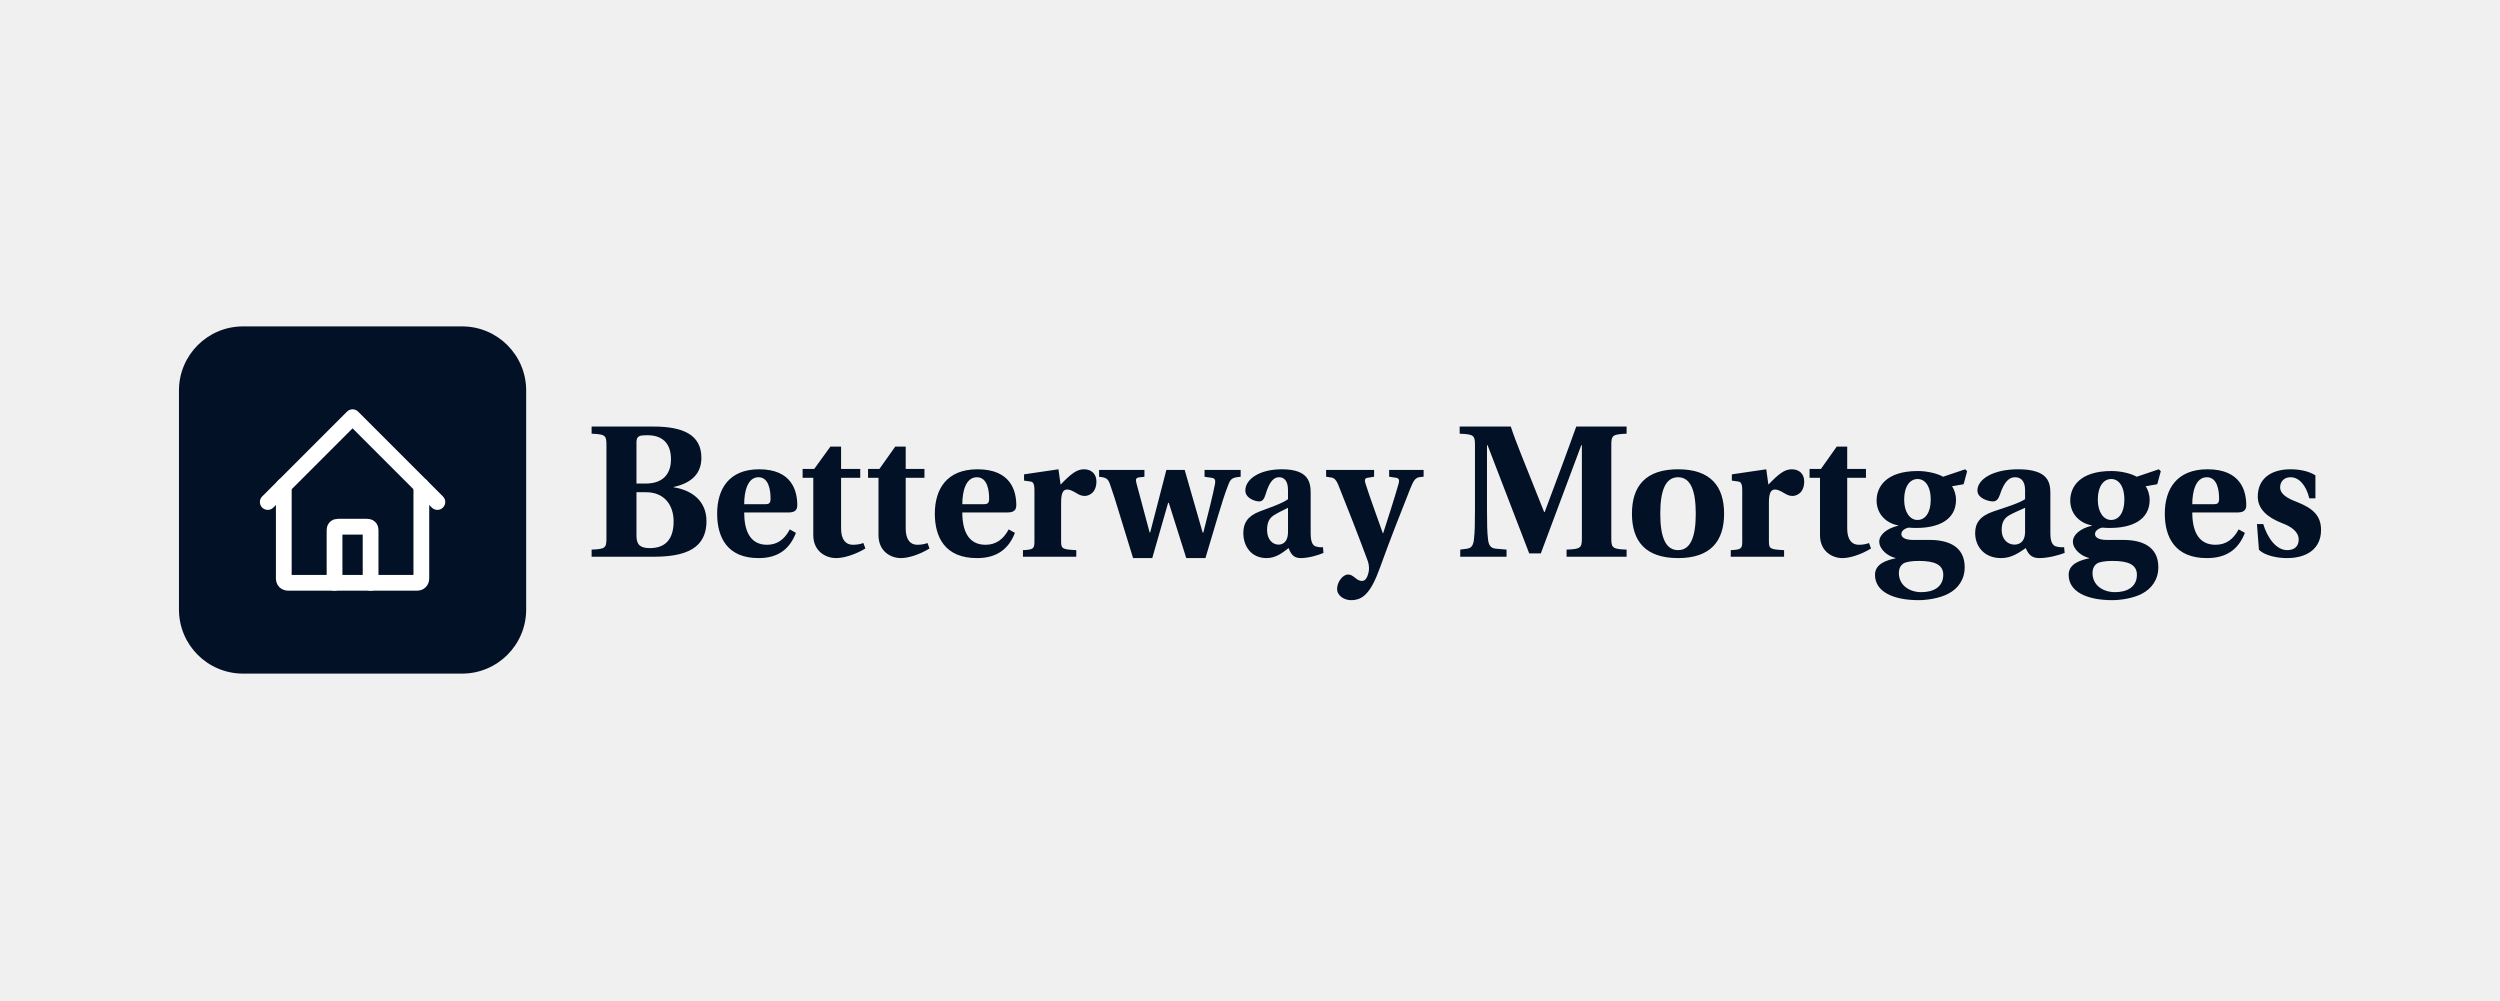
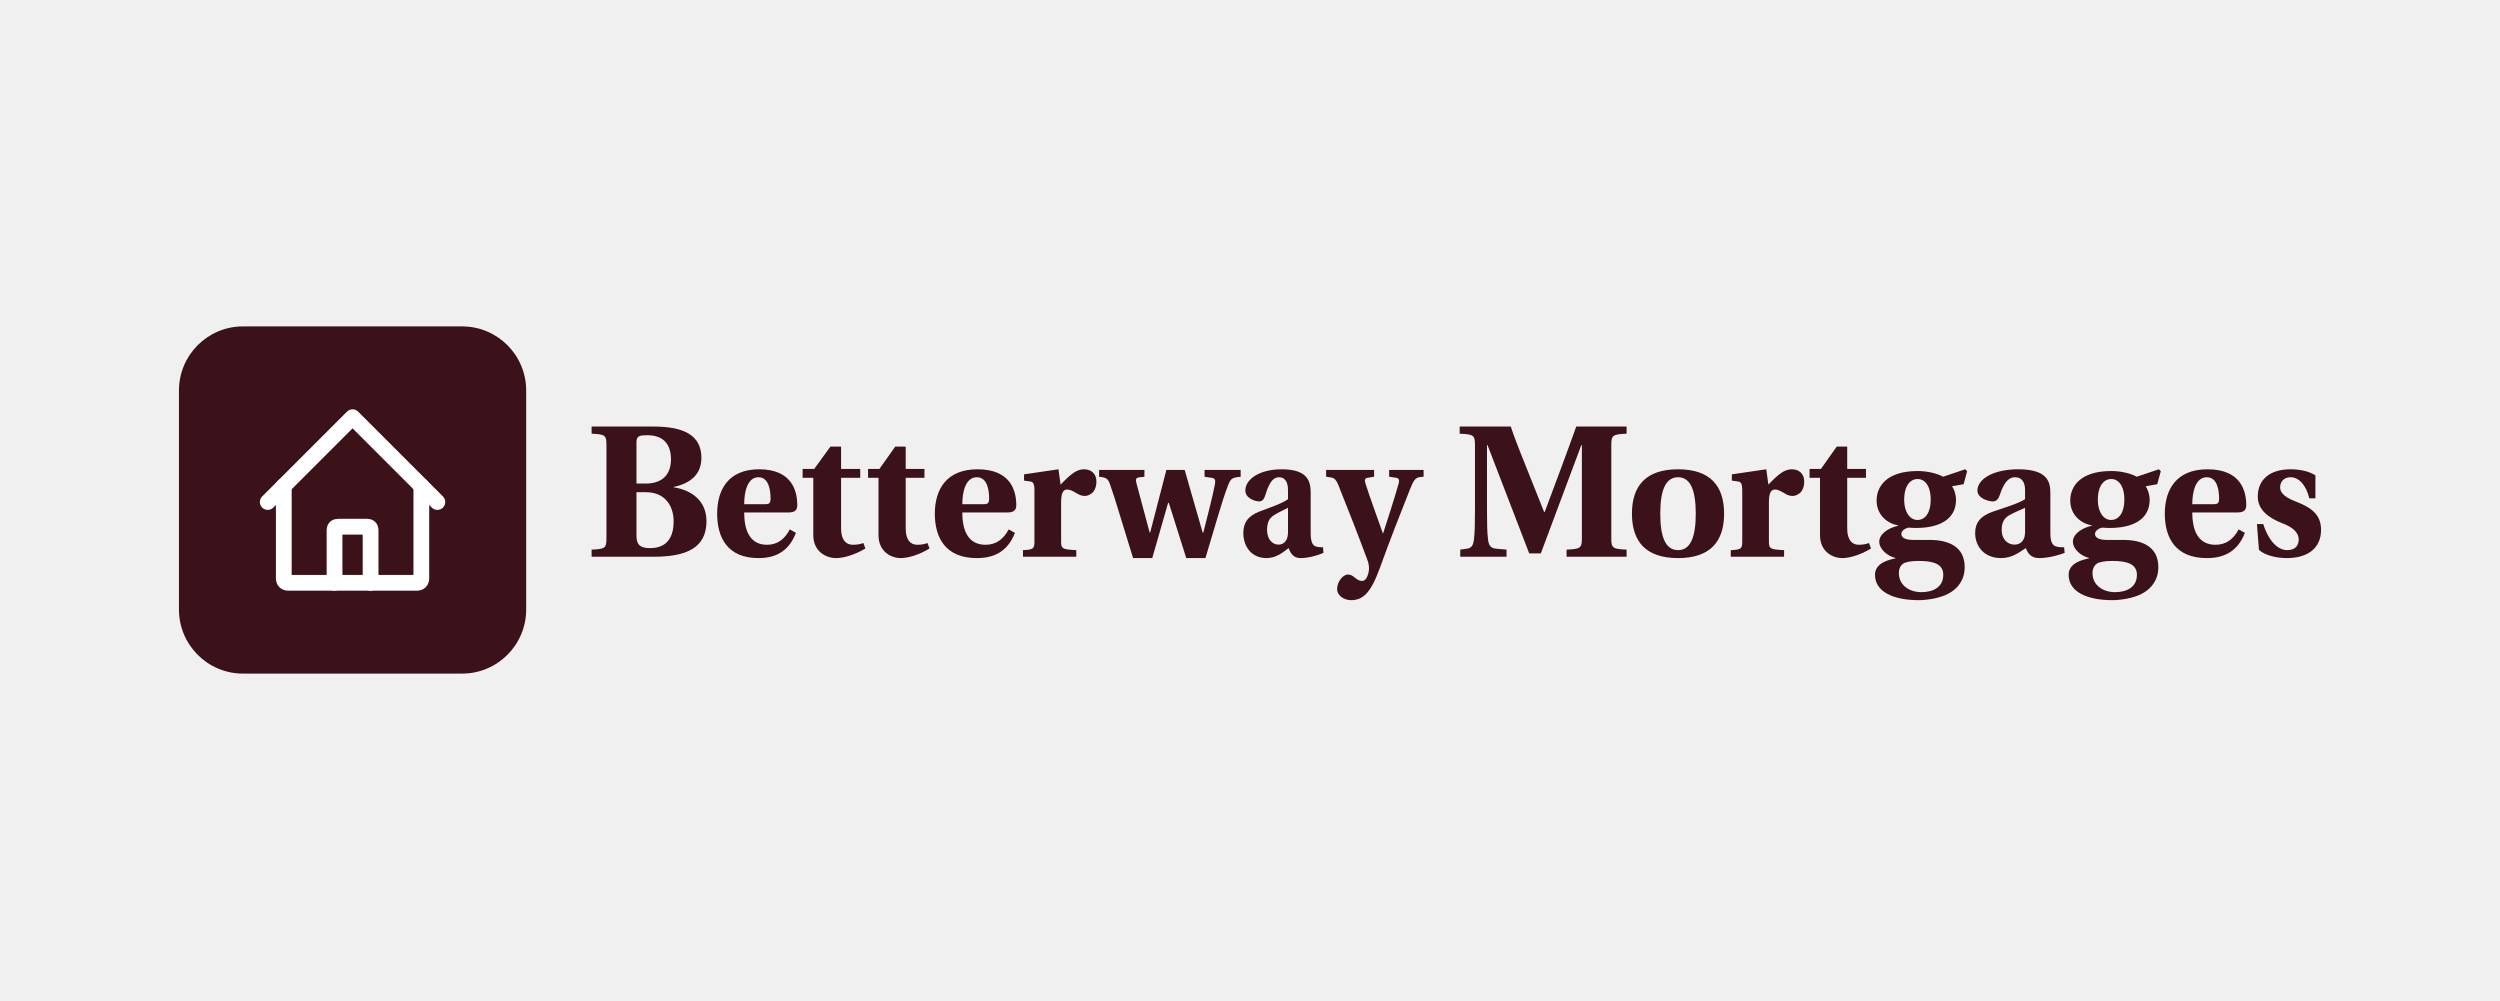
<svg xmlns="http://www.w3.org/2000/svg" viewBox="0 0 1872 748" width="2400" height="960" shape-rendering="geometricPrecision">
  <defs>
    <linearGradient id="sovereignGold_06_Master_Logo_Monolithic_Navy_Stamp_Transparent" x1="0%" y1="0%" x2="100%" y2="100%">
-       <stop offset="0%" stop-color="#DFBA5B" />
-       <stop offset="50%" stop-color="#D7B04E" />
-       <stop offset="100%" stop-color="#C89F3F" />
+       <stop offset="0%" stop-color="#C9A257" />
+       <stop offset="50%" stop-color="#C9A257" />
+       <stop offset="100%" stop-color="#B08A3E" />
    </linearGradient>
    <linearGradient id="brushedGold_06_Master_Logo_Monolithic_Navy_Stamp_Transparent" x1="0%" y1="0%" x2="100%" y2="100%">
-       <stop offset="0%" stop-color="#F6E2A4" />
-       <stop offset="35%" stop-color="#DFB859" />
-       <stop offset="70%" stop-color="#C59B3B" />
-       <stop offset="100%" stop-color="#9E7622" />
+       <stop offset="0%" stop-color="#ECD9A6" />
+       <stop offset="35%" stop-color="#C9A257" />
+       <stop offset="70%" stop-color="#B08A3E" />
+       <stop offset="100%" stop-color="#7D5F1F" />
    </linearGradient>
    <linearGradient id="daylightGold_06_Master_Logo_Monolithic_Navy_Stamp_Transparent" x1="0%" y1="0%" x2="100%" y2="100%">
-       <stop offset="0%" stop-color="#D4AC4B" />
-       <stop offset="50%" stop-color="#C29736" />
-       <stop offset="100%" stop-color="#A67C21" />
+       <stop offset="0%" stop-color="#C9A257" />
+       <stop offset="50%" stop-color="#B08A3E" />
+       <stop offset="100%" stop-color="#7D5F1F" />
    </linearGradient>
    <radialGradient id="midnightNavyBg_06_Master_Logo_Monolithic_Navy_Stamp_Transparent" cx="50%" cy="45%" r="75%">
-       <stop offset="0%" stop-color="#051B38" />
-       <stop offset="65%" stop-color="#021125" />
-       <stop offset="100%" stop-color="#010A17" />
+       <stop offset="0%" stop-color="#4A1520" />
+       <stop offset="65%" stop-color="#3B1219" />
+       <stop offset="100%" stop-color="#2A0B10" />
    </radialGradient>
  </defs>
  <g transform="translate(0.00, 21.00)">
    <g>
-       <rect x="134.00" y="223.00" width="260.00" height="260.00" rx="48.00" fill="#021125" />
+       <rect x="134.00" y="223.00" width="260.00" height="260.00" rx="48.00" fill="#3B1219" />
      <g fill="none" stroke="#FFFFFF" stroke-width="11.80" stroke-linecap="round" stroke-linejoin="round">
        <path d="M 200.50,354.50 L 264.00,291.00 L 327.50,354.50" />
        <path d="M 212.50,342.50 L 212.50,411.50 Q 212.50,415.00 216.00,415.00 L 312.00,415.00 Q 315.50,415.00 315.50,411.50 L 315.50,342.50" />
        <path d="M 250.50,415.00 L 250.50,375.50 Q 250.50,373.00 253.00,373.00 L 275.00,373.00 Q 277.50,373.00 277.50,375.50 L 277.50,415.00" />
      </g>
    </g>
-     <path d="M 476.59,347.18 L 483.75,347.18 C 497.80,347.18 504.41,357.17 504.41,369.02 C 504.41,384.10 496.55,389.03 486.71,389.03 C 479.69,389.03 476.59,386.76 476.59,379.87 L 476.59,347.18 Z M 476.59,309.69 C 476.59,304.91 479.12,304.49 484.74,304.49 C 497.38,304.49 502.43,311.96 502.43,322.52 C 502.43,332.94 496.97,340.69 483.46,340.69 L 476.59,340.69 L 476.59,309.69 Z M 443.00,298.00 L 443.00,303.35 C 452.99,303.79 454.11,304.49 454.11,311.67 L 454.11,381.83 C 454.11,389.03 452.99,389.73 443.00,390.15 L 443.00,395.50 L 489.37,395.50 C 505.40,395.50 515.08,392.68 520.99,387.88 C 526.76,383.24 529.00,376.48 529.00,368.86 C 529.00,353.23 517.47,345.48 504.41,343.50 L 504.41,343.24 C 518.18,340.27 525.20,332.94 525.20,321.40 C 525.20,304.21 511.57,298.00 489.37,298.00 L 443.00,298.00 Z M 591.39,375.01 C 587.56,382.39 582.09,386.53 574.33,386.53 C 561.59,386.53 557.25,375.92 557.25,362.34 L 590.11,362.34 C 594.71,362.34 597.00,361.05 597.00,356.90 C 597.00,346.31 593.06,330.00 568.45,330.00 C 545.52,330.00 537.00,345.14 537.00,363.25 C 537.00,380.83 544.50,396.62 568.21,396.50 C 583.36,396.50 591.64,389.00 595.98,377.60 L 591.39,375.01 Z M 557.25,356.13 C 557.25,346.82 559.67,335.96 567.96,335.96 C 575.72,335.96 576.99,345.79 576.99,351.87 C 576.99,355.37 575.98,356.13 573.05,356.13 L 557.25,356.13 Z M 644.14,336.39 L 644.14,329.75 L 629.80,329.75 L 629.80,313.00 L 621.81,313.00 L 609.68,329.75 L 601.00,329.75 L 601.00,336.39 L 608.99,336.39 L 608.99,379.34 C 608.99,391.45 618.36,396.50 626.09,396.50 C 631.74,396.50 640.29,393.97 648.00,389.31 L 646.49,385.20 C 644.55,385.99 641.67,386.53 638.63,386.53 C 633.40,386.53 629.80,382.81 629.80,374.29 L 629.80,336.39 L 644.14,336.39 Z M 692.23,336.39 L 692.23,329.75 L 678.19,329.75 L 678.19,313.00 L 670.36,313.00 L 658.50,329.75 L 650.00,329.75 L 650.00,336.39 L 657.82,336.39 L 657.82,379.34 C 657.82,391.45 666.99,396.50 674.56,396.50 C 680.08,396.50 688.45,393.97 696.00,389.31 L 694.52,385.20 C 692.63,385.99 689.80,386.53 686.83,386.53 C 681.71,386.53 678.19,382.81 678.19,374.29 L 678.19,336.39 L 692.23,336.39 Z M 755.29,375.01 C 751.41,382.39 745.84,386.53 737.95,386.53 C 725.00,386.53 720.58,375.92 720.58,362.34 L 754.00,362.34 C 758.67,362.34 761.00,361.05 761.00,356.90 C 761.00,346.31 756.99,330.00 731.98,330.00 C 708.66,330.00 700.00,345.14 700.00,363.25 C 700.00,380.83 707.63,396.62 731.73,396.50 C 747.14,396.50 755.56,389.00 759.97,377.60 L 755.29,375.01 Z M 720.58,356.13 C 720.58,346.82 723.05,335.96 731.47,335.96 C 739.36,335.96 740.66,345.79 740.66,351.87 C 740.66,355.37 739.63,356.13 736.65,356.13 L 720.58,356.13 Z M 794.56,354.93 C 794.56,348.14 795.89,345.15 799.05,345.15 C 801.17,345.15 803.16,346.19 806.07,347.88 C 807.78,348.92 809.62,349.96 812.14,349.96 C 814.78,349.96 817.43,348.53 818.87,346.57 C 820.34,344.62 821.00,342.01 821.00,339.13 C 821.00,333.53 817.30,330.00 811.75,330.00 C 806.19,330.00 801.83,333.53 794.17,341.48 L 792.58,330.00 L 766.81,333.79 L 766.81,338.48 L 771.43,339.13 C 773.54,339.40 774.59,340.58 774.59,345.80 L 774.59,384.15 C 774.59,389.63 773.54,390.16 766.00,390.55 L 766.00,395.50 L 805.92,395.50 L 805.92,390.55 C 795.74,390.02 794.56,389.63 794.56,384.15 L 794.56,354.93 Z M 823.00,330.50 L 823.00,335.61 C 828.22,336.16 829.65,336.83 831.22,341.40 C 834.10,349.63 834.87,352.32 837.48,360.81 L 848.45,396.50 L 862.81,396.50 L 874.68,355.14 L 875.21,355.14 L 888.27,396.50 L 902.63,396.50 L 912.03,364.97 C 914.76,355.69 917.52,347.21 919.47,342.35 C 921.43,337.11 922.33,336.16 929.00,335.61 L 929.00,330.50 L 901.97,330.50 L 901.97,335.61 L 907.58,336.43 C 909.93,336.83 910.19,338.31 909.81,340.88 C 908.62,347.61 904.32,364.72 901.06,377.37 L 900.55,377.37 L 887.09,330.50 L 873.38,330.50 L 861.24,377.37 L 860.86,377.37 L 850.94,340.33 C 850.15,337.36 850.68,336.29 853.29,336.01 L 856.94,335.61 L 856.94,330.50 L 823.00,330.50 Z M 990.66,388.35 C 989.16,388.48 986.85,388.35 985.12,387.71 C 983.63,387.18 981.43,385.63 981.43,378.01 L 981.43,348.11 C 981.43,340.09 980.27,330.00 959.85,330.00 C 942.90,330.00 932.51,337.50 932.51,345.91 C 932.51,351.73 939.89,354.07 942.90,354.07 C 945.42,354.07 946.70,351.99 947.62,348.90 C 950.85,337.90 954.55,335.96 957.77,335.96 C 961.13,335.96 964.46,338.15 964.46,345.52 L 964.46,352.38 C 960.42,355.49 950.74,358.72 943.24,361.57 C 934.12,365.07 931.00,370.36 931.00,377.74 C 931.00,387.44 936.77,396.50 948.43,396.50 C 955.81,396.50 960.89,391.97 964.93,389.00 C 966.43,393.00 968.39,396.50 973.93,396.50 C 979.93,396.50 987.20,394.30 991.00,392.62 L 990.66,388.35 Z M 964.46,377.60 C 964.25,384.59 960.42,386.41 957.32,386.41 C 952.81,386.41 948.78,382.39 948.78,375.54 C 948.78,369.46 950.62,366.48 954.08,364.28 C 957.66,362.08 961.70,360.28 964.46,358.84 L 964.46,377.60 Z M 1040.20,330.50 L 1040.20,335.56 L 1045.48,336.37 C 1047.26,336.62 1048.04,337.83 1047.40,340.36 C 1043.81,353.02 1039.70,365.40 1035.71,377.91 L 1035.47,377.91 C 1031.22,365.67 1026.49,353.27 1022.50,340.76 C 1021.60,338.10 1022.00,336.62 1024.05,336.37 L 1028.92,335.56 L 1028.92,330.50 L 993.00,330.50 L 993.00,335.56 L 997.23,336.22 C 999.15,336.62 1000.70,338.10 1002.12,341.70 C 1009.56,360.20 1017.25,379.91 1024.05,398.30 C 1025.07,400.97 1025.45,404.42 1024.81,407.08 C 1024.05,410.14 1022.89,413.62 1019.82,413.62 C 1018.40,413.62 1016.73,412.95 1015.19,411.62 C 1012.76,409.75 1011.60,408.81 1009.42,408.81 C 1005.33,408.81 1001.22,414.54 1001.22,419.61 C 1001.22,424.80 1006.73,428.00 1011.60,428.00 C 1020.46,428.00 1026.35,422.94 1033.29,403.76 C 1040.72,383.11 1048.42,363.53 1056.00,344.49 C 1058.30,338.76 1059.71,336.22 1063.29,335.83 L 1066.00,335.56 L 1066.00,330.50 L 1040.20,330.50 Z" fill="#021125" fill-rule="evenodd" />
-     <path d="M 1218.00,395.50 L 1218.00,390.15 C 1207.71,389.73 1206.54,389.03 1206.54,381.83 L 1206.54,311.67 C 1206.54,304.49 1207.71,303.79 1218.00,303.35 L 1218.00,298.00 L 1180.30,298.00 C 1177.83,304.76 1172.91,318.58 1168.99,329.00 L 1156.67,361.97 L 1156.24,361.97 L 1138.97,318.72 C 1136.50,312.38 1133.17,304.05 1131.29,298.00 L 1093.00,298.00 L 1093.00,303.35 C 1103.31,303.79 1104.46,304.49 1104.46,311.67 L 1104.46,359.99 C 1104.46,371.55 1104.31,377.05 1103.74,381.98 C 1103.31,386.91 1101.86,389.03 1098.51,389.45 L 1093.43,390.15 L 1093.43,395.50 L 1128.10,395.50 L 1128.10,390.15 L 1120.26,389.45 C 1116.20,389.16 1114.62,386.91 1114.18,381.98 C 1113.60,376.90 1113.46,371.42 1113.46,359.99 L 1113.46,311.96 L 1113.89,311.96 L 1145.07,392.97 L 1153.77,392.97 L 1184.06,311.96 L 1184.51,311.96 L 1184.51,381.83 C 1184.51,389.03 1183.33,389.73 1173.05,390.15 L 1173.05,395.50 L 1218.00,395.50 Z M 1256.56,330.00 C 1232.26,330.00 1222.00,342.55 1222.00,363.25 C 1222.00,383.95 1232.26,396.50 1256.56,396.50 C 1280.74,396.50 1291.00,383.95 1291.00,363.25 C 1291.00,342.55 1280.74,330.00 1256.56,330.00 Z M 1243.21,363.25 C 1243.21,345.91 1247.09,335.96 1256.56,335.96 C 1265.91,335.96 1269.79,345.91 1269.79,363.25 C 1269.79,380.59 1265.91,390.54 1256.56,390.54 C 1247.09,390.54 1243.21,380.59 1243.21,363.25 Z M 1324.56,354.93 C 1324.56,348.14 1325.89,345.15 1329.05,345.15 C 1331.17,345.15 1333.16,346.19 1336.07,347.88 C 1337.78,348.92 1339.62,349.96 1342.14,349.96 C 1344.78,349.96 1347.43,348.53 1348.87,346.57 C 1350.34,344.62 1351.00,342.01 1351.00,339.13 C 1351.00,333.53 1347.30,330.00 1341.75,330.00 C 1336.19,330.00 1331.83,333.53 1324.17,341.48 L 1322.58,330.00 L 1296.81,333.79 L 1296.81,338.48 L 1301.43,339.13 C 1303.54,339.40 1304.59,340.58 1304.59,345.80 L 1304.59,384.15 C 1304.59,389.63 1303.54,390.16 1296.00,390.55 L 1296.00,395.50 L 1335.92,395.50 L 1335.92,390.55 C 1325.74,390.02 1324.56,389.63 1324.56,384.15 L 1324.56,354.93 Z M 1397.23,336.39 L 1397.23,329.75 L 1383.19,329.75 L 1383.19,313.00 L 1375.36,313.00 L 1363.50,329.75 L 1355.00,329.75 L 1355.00,336.39 L 1362.82,336.39 L 1362.82,379.34 C 1362.82,391.45 1371.99,396.50 1379.56,396.50 C 1385.08,396.50 1393.45,393.97 1401.00,389.31 L 1399.52,385.20 C 1397.63,385.99 1394.80,386.53 1391.83,386.53 C 1386.71,386.53 1383.19,382.81 1383.19,374.29 L 1383.19,336.39 L 1397.23,336.39 Z M 1432.60,382.90 C 1426.12,382.90 1423.74,380.83 1423.74,378.47 C 1423.74,375.63 1427.18,374.07 1429.04,373.68 C 1431.55,373.92 1433.53,373.92 1435.13,373.92 C 1450.75,373.92 1464.66,368.34 1464.66,352.89 C 1464.66,348.99 1463.34,344.95 1461.62,342.73 L 1470.35,341.19 L 1473.00,331.44 L 1471.55,330.00 L 1454.99,335.58 C 1450.63,333.13 1443.20,331.30 1436.06,331.30 C 1412.22,331.30 1405.20,343.26 1405.20,353.39 C 1405.20,364.18 1413.27,370.67 1421.34,371.97 L 1421.34,372.24 C 1412.73,374.33 1407.19,379.00 1407.19,384.20 C 1407.19,389.92 1413.54,395.12 1419.36,396.42 L 1419.36,396.67 C 1413.81,397.84 1404.00,400.32 1404.00,409.01 C 1404.00,421.77 1417.78,428.00 1436.72,428.00 C 1442.54,428.00 1452.22,426.70 1458.84,423.19 C 1466.13,419.41 1471.16,412.67 1471.16,403.31 C 1471.16,387.71 1458.84,382.90 1444.94,382.90 L 1432.60,382.90 Z M 1425.85,353.01 C 1425.85,341.96 1430.61,337.29 1435.91,337.29 C 1441.09,337.29 1445.72,341.96 1445.72,352.89 C 1445.72,362.10 1441.87,367.95 1435.79,367.95 C 1430.10,367.95 1425.85,361.98 1425.85,353.01 Z M 1436.84,398.62 C 1448.10,398.62 1455.12,401.09 1455.12,409.01 C 1455.12,418.25 1447.59,422.01 1438.71,422.01 C 1429.83,422.01 1421.88,416.95 1421.88,407.71 C 1421.88,404.08 1423.33,401.87 1425.19,400.57 C 1427.06,399.41 1431.03,398.62 1436.84,398.62 Z M 1545.62,388.35 C 1543.95,388.48 1541.37,388.35 1539.44,387.71 C 1537.77,387.18 1535.31,385.63 1535.31,378.01 L 1535.31,348.11 C 1535.31,340.09 1534.02,330.00 1511.21,330.00 C 1492.29,330.00 1480.69,337.50 1480.69,345.91 C 1480.69,351.73 1488.93,354.07 1492.29,354.07 C 1495.11,354.07 1496.54,351.99 1497.56,348.90 C 1501.17,337.90 1505.29,335.96 1508.90,335.96 C 1512.64,335.96 1516.37,338.15 1516.37,345.52 L 1516.37,352.38 C 1511.86,355.49 1501.04,358.72 1492.67,361.57 C 1482.48,365.07 1479.00,370.36 1479.00,377.74 C 1479.00,387.44 1485.44,396.50 1498.47,396.50 C 1506.70,396.50 1512.38,391.97 1516.89,389.00 C 1518.56,393.00 1520.75,396.50 1526.93,396.50 C 1533.64,396.50 1541.75,394.30 1546.00,392.62 L 1545.62,388.35 Z M 1516.37,377.60 C 1516.12,384.59 1511.86,386.41 1508.39,386.41 C 1503.36,386.41 1498.85,382.39 1498.85,375.54 C 1498.85,369.46 1500.90,366.48 1504.77,364.28 C 1508.78,362.08 1513.29,360.28 1516.37,358.84 L 1516.37,377.60 Z M 1577.60,382.90 C 1571.12,382.90 1568.74,380.83 1568.74,378.47 C 1568.74,375.63 1572.18,374.07 1574.04,373.68 C 1576.55,373.92 1578.53,373.92 1580.13,373.92 C 1595.75,373.92 1609.66,368.34 1609.66,352.89 C 1609.66,348.99 1608.34,344.95 1606.62,342.73 L 1615.35,341.19 L 1618.00,331.44 L 1616.55,330.00 L 1599.99,335.58 C 1595.63,333.13 1588.20,331.30 1581.06,331.30 C 1557.22,331.30 1550.20,343.26 1550.20,353.39 C 1550.20,364.18 1558.27,370.67 1566.34,371.97 L 1566.34,372.24 C 1557.73,374.33 1552.19,379.00 1552.19,384.20 C 1552.19,389.92 1558.54,395.12 1564.36,396.42 L 1564.36,396.67 C 1558.81,397.84 1549.00,400.32 1549.00,409.01 C 1549.00,421.77 1562.78,428.00 1581.72,428.00 C 1587.54,428.00 1597.22,426.70 1603.84,423.19 C 1611.13,419.41 1616.16,412.67 1616.16,403.31 C 1616.16,387.71 1603.84,382.90 1589.94,382.90 L 1577.60,382.90 Z M 1570.85,353.01 C 1570.85,341.96 1575.61,337.29 1580.91,337.29 C 1586.09,337.29 1590.72,341.96 1590.72,352.89 C 1590.72,362.10 1586.87,367.95 1580.79,367.95 C 1575.10,367.95 1570.85,361.98 1570.85,353.01 Z M 1581.84,398.62 C 1593.10,398.62 1600.12,401.09 1600.12,409.01 C 1600.12,418.25 1592.59,422.01 1583.71,422.01 C 1574.83,422.01 1566.88,416.95 1566.88,407.71 C 1566.88,404.08 1568.33,401.87 1570.19,400.57 C 1572.06,399.41 1576.03,398.62 1581.84,398.62 Z M 1676.29,375.01 C 1672.41,382.39 1666.84,386.53 1658.95,386.53 C 1646.00,386.53 1641.58,375.92 1641.58,362.34 L 1675.00,362.34 C 1679.67,362.34 1682.00,361.05 1682.00,356.90 C 1682.00,346.31 1677.99,330.00 1652.98,330.00 C 1629.66,330.00 1621.00,345.14 1621.00,363.25 C 1621.00,380.83 1628.63,396.62 1652.73,396.50 C 1668.14,396.50 1676.56,389.00 1680.97,377.60 L 1676.29,375.01 Z M 1641.58,356.13 C 1641.58,346.82 1644.05,335.96 1652.47,335.96 C 1660.36,335.96 1661.66,345.79 1661.66,351.87 C 1661.66,355.37 1660.63,356.13 1657.65,356.13 L 1641.58,356.13 Z M 1691.49,390.29 C 1696.20,394.82 1705.50,396.50 1712.46,396.50 C 1727.57,396.50 1738.00,389.39 1738.00,375.42 C 1738.00,364.28 1731.30,358.99 1719.90,354.46 C 1712.69,351.73 1707.36,348.64 1707.36,343.46 C 1707.36,339.44 1710.10,335.96 1715.17,335.96 C 1721.51,335.96 1726.84,341.91 1729.20,351.73 L 1733.78,351.73 L 1733.78,334.53 C 1728.70,331.29 1721.63,330.00 1715.17,330.00 C 1700.06,330.00 1690.62,337.38 1690.62,350.44 C 1690.62,359.89 1697.95,366.10 1708.86,370.36 C 1715.17,372.69 1721.26,376.45 1721.26,382.65 C 1721.26,387.57 1718.16,390.54 1712.69,390.54 C 1704.51,390.54 1697.95,381.62 1694.71,371.01 L 1690.00,371.01 L 1691.49,390.29 Z" fill="#021125" fill-rule="evenodd" />
+     <path d="M 476.59,347.18 L 483.75,347.18 C 497.80,347.18 504.41,357.17 504.41,369.02 C 504.41,384.10 496.55,389.03 486.71,389.03 C 479.69,389.03 476.59,386.76 476.59,379.87 L 476.59,347.18 Z M 476.59,309.69 C 476.59,304.91 479.12,304.49 484.74,304.49 C 497.38,304.49 502.43,311.96 502.43,322.52 C 502.43,332.94 496.97,340.69 483.46,340.69 L 476.59,340.69 L 476.59,309.69 Z M 443.00,298.00 L 443.00,303.35 C 452.99,303.79 454.11,304.49 454.11,311.67 L 454.11,381.83 C 454.11,389.03 452.99,389.73 443.00,390.15 L 443.00,395.50 L 489.37,395.50 C 505.40,395.50 515.08,392.68 520.99,387.88 C 526.76,383.24 529.00,376.48 529.00,368.86 C 529.00,353.23 517.47,345.48 504.41,343.50 L 504.41,343.24 C 518.18,340.27 525.20,332.94 525.20,321.40 C 525.20,304.21 511.57,298.00 489.37,298.00 L 443.00,298.00 Z M 591.39,375.01 C 587.56,382.39 582.09,386.53 574.33,386.53 C 561.59,386.53 557.25,375.92 557.25,362.34 L 590.11,362.34 C 594.71,362.34 597.00,361.05 597.00,356.90 C 597.00,346.31 593.06,330.00 568.45,330.00 C 545.52,330.00 537.00,345.14 537.00,363.25 C 537.00,380.83 544.50,396.62 568.21,396.50 C 583.36,396.50 591.64,389.00 595.98,377.60 L 591.39,375.01 Z M 557.25,356.13 C 557.25,346.82 559.67,335.96 567.96,335.96 C 575.72,335.96 576.99,345.79 576.99,351.87 C 576.99,355.37 575.98,356.13 573.05,356.13 L 557.25,356.13 Z M 644.14,336.39 L 644.14,329.75 L 629.80,329.75 L 629.80,313.00 L 621.81,313.00 L 609.68,329.75 L 601.00,329.75 L 601.00,336.39 L 608.99,336.39 L 608.99,379.34 C 608.99,391.45 618.36,396.50 626.09,396.50 C 631.74,396.50 640.29,393.97 648.00,389.31 L 646.49,385.20 C 644.55,385.99 641.67,386.53 638.63,386.53 C 633.40,386.53 629.80,382.81 629.80,374.29 L 629.80,336.39 L 644.14,336.39 Z M 692.23,336.39 L 692.23,329.75 L 678.19,329.75 L 678.19,313.00 L 670.36,313.00 L 658.50,329.75 L 650.00,329.75 L 650.00,336.39 L 657.82,336.39 L 657.82,379.34 C 657.82,391.45 666.99,396.50 674.56,396.50 C 680.08,396.50 688.45,393.97 696.00,389.31 L 694.52,385.20 C 692.63,385.99 689.80,386.53 686.83,386.53 C 681.71,386.53 678.19,382.81 678.19,374.29 L 678.19,336.39 L 692.23,336.39 Z M 755.29,375.01 C 751.41,382.39 745.84,386.53 737.95,386.53 C 725.00,386.53 720.58,375.92 720.58,362.34 L 754.00,362.34 C 758.67,362.34 761.00,361.05 761.00,356.90 C 761.00,346.31 756.99,330.00 731.98,330.00 C 708.66,330.00 700.00,345.14 700.00,363.25 C 700.00,380.83 707.63,396.62 731.73,396.50 C 747.14,396.50 755.56,389.00 759.97,377.60 L 755.29,375.01 Z M 720.58,356.13 C 720.58,346.82 723.05,335.96 731.47,335.96 C 739.36,335.96 740.66,345.79 740.66,351.87 C 740.66,355.37 739.63,356.13 736.65,356.13 L 720.58,356.13 Z M 794.56,354.93 C 794.56,348.14 795.89,345.15 799.05,345.15 C 801.17,345.15 803.16,346.19 806.07,347.88 C 807.78,348.92 809.62,349.96 812.14,349.96 C 814.78,349.96 817.43,348.53 818.87,346.57 C 820.34,344.62 821.00,342.01 821.00,339.13 C 821.00,333.53 817.30,330.00 811.75,330.00 C 806.19,330.00 801.83,333.53 794.17,341.48 L 792.58,330.00 L 766.81,333.79 L 766.81,338.48 L 771.43,339.13 C 773.54,339.40 774.59,340.58 774.59,345.80 L 774.59,384.15 C 774.59,389.63 773.54,390.16 766.00,390.55 L 766.00,395.50 L 805.92,395.50 L 805.92,390.55 C 795.74,390.02 794.56,389.63 794.56,384.15 L 794.56,354.93 Z M 823.00,330.50 L 823.00,335.61 C 828.22,336.16 829.65,336.83 831.22,341.40 C 834.10,349.63 834.87,352.32 837.48,360.81 L 848.45,396.50 L 862.81,396.50 L 874.68,355.14 L 875.21,355.14 L 888.27,396.50 L 902.63,396.50 L 912.03,364.97 C 914.76,355.69 917.52,347.21 919.47,342.35 C 921.43,337.11 922.33,336.16 929.00,335.61 L 929.00,330.50 L 901.97,330.50 L 901.97,335.61 L 907.58,336.43 C 909.93,336.83 910.19,338.31 909.81,340.88 C 908.62,347.61 904.32,364.72 901.06,377.37 L 900.55,377.37 L 887.09,330.50 L 873.38,330.50 L 861.24,377.37 L 860.86,377.37 L 850.94,340.33 C 850.15,337.36 850.68,336.29 853.29,336.01 L 856.94,335.61 L 856.94,330.50 L 823.00,330.50 Z M 990.66,388.35 C 989.16,388.48 986.85,388.35 985.12,387.71 C 983.63,387.18 981.43,385.63 981.43,378.01 L 981.43,348.11 C 981.43,340.09 980.27,330.00 959.85,330.00 C 942.90,330.00 932.51,337.50 932.51,345.91 C 932.51,351.73 939.89,354.07 942.90,354.07 C 945.42,354.07 946.70,351.99 947.62,348.90 C 950.85,337.90 954.55,335.96 957.77,335.96 C 961.13,335.96 964.46,338.15 964.46,345.52 L 964.46,352.38 C 960.42,355.49 950.74,358.72 943.24,361.57 C 934.12,365.07 931.00,370.36 931.00,377.74 C 931.00,387.44 936.77,396.50 948.43,396.50 C 955.81,396.50 960.89,391.97 964.93,389.00 C 966.43,393.00 968.39,396.50 973.93,396.50 C 979.93,396.50 987.20,394.30 991.00,392.62 L 990.66,388.35 Z M 964.46,377.60 C 964.25,384.59 960.42,386.41 957.32,386.41 C 952.81,386.41 948.78,382.39 948.78,375.54 C 948.78,369.46 950.62,366.48 954.08,364.28 C 957.66,362.08 961.70,360.28 964.46,358.84 L 964.46,377.60 Z M 1040.20,330.50 L 1040.20,335.56 L 1045.48,336.37 C 1047.26,336.62 1048.04,337.83 1047.40,340.36 C 1043.81,353.02 1039.70,365.40 1035.71,377.91 L 1035.47,377.91 C 1031.22,365.67 1026.49,353.27 1022.50,340.76 C 1021.60,338.10 1022.00,336.62 1024.05,336.37 L 1028.92,335.56 L 1028.92,330.50 L 993.00,330.50 L 993.00,335.56 L 997.23,336.22 C 999.15,336.62 1000.70,338.10 1002.12,341.70 C 1009.56,360.20 1017.25,379.91 1024.05,398.30 C 1025.07,400.97 1025.45,404.42 1024.81,407.08 C 1024.05,410.14 1022.89,413.62 1019.82,413.62 C 1018.40,413.62 1016.73,412.95 1015.19,411.62 C 1012.76,409.75 1011.60,408.81 1009.42,408.81 C 1005.33,408.81 1001.22,414.54 1001.22,419.61 C 1001.22,424.80 1006.73,428.00 1011.60,428.00 C 1020.46,428.00 1026.35,422.94 1033.29,403.76 C 1040.72,383.11 1048.42,363.53 1056.00,344.49 C 1058.30,338.76 1059.71,336.22 1063.29,335.83 L 1066.00,335.56 L 1066.00,330.50 L 1040.20,330.50 Z" fill="#3B1219" fill-rule="evenodd" />
+     <path d="M 1218.00,395.50 L 1218.00,390.15 C 1207.71,389.73 1206.54,389.03 1206.54,381.83 L 1206.54,311.67 C 1206.54,304.49 1207.71,303.79 1218.00,303.35 L 1218.00,298.00 L 1180.30,298.00 C 1177.83,304.76 1172.91,318.58 1168.99,329.00 L 1156.67,361.97 L 1156.24,361.97 L 1138.97,318.72 C 1136.50,312.38 1133.17,304.05 1131.29,298.00 L 1093.00,298.00 L 1093.00,303.35 C 1103.31,303.79 1104.46,304.49 1104.46,311.67 L 1104.46,359.99 C 1104.46,371.55 1104.31,377.05 1103.74,381.98 C 1103.31,386.91 1101.86,389.03 1098.51,389.45 L 1093.43,390.15 L 1093.43,395.50 L 1128.10,395.50 L 1128.10,390.15 L 1120.26,389.45 C 1116.20,389.16 1114.62,386.91 1114.18,381.98 C 1113.60,376.90 1113.46,371.42 1113.46,359.99 L 1113.46,311.96 L 1113.89,311.96 L 1145.07,392.97 L 1153.77,392.97 L 1184.06,311.96 L 1184.51,311.96 L 1184.51,381.83 C 1184.51,389.03 1183.33,389.73 1173.05,390.15 L 1173.05,395.50 L 1218.00,395.50 Z M 1256.56,330.00 C 1232.26,330.00 1222.00,342.55 1222.00,363.25 C 1222.00,383.95 1232.26,396.50 1256.56,396.50 C 1280.74,396.50 1291.00,383.95 1291.00,363.25 C 1291.00,342.55 1280.74,330.00 1256.56,330.00 Z M 1243.21,363.25 C 1243.21,345.91 1247.09,335.96 1256.56,335.96 C 1265.91,335.96 1269.79,345.91 1269.79,363.25 C 1269.79,380.59 1265.91,390.54 1256.56,390.54 C 1247.09,390.54 1243.21,380.59 1243.21,363.25 Z M 1324.56,354.93 C 1324.56,348.14 1325.89,345.15 1329.05,345.15 C 1331.17,345.15 1333.16,346.19 1336.07,347.88 C 1337.78,348.92 1339.62,349.96 1342.14,349.96 C 1344.78,349.96 1347.43,348.53 1348.87,346.57 C 1350.34,344.62 1351.00,342.01 1351.00,339.13 C 1351.00,333.53 1347.30,330.00 1341.75,330.00 C 1336.19,330.00 1331.83,333.53 1324.17,341.48 L 1322.58,330.00 L 1296.81,333.79 L 1296.81,338.48 L 1301.43,339.13 C 1303.54,339.40 1304.59,340.58 1304.59,345.80 L 1304.59,384.15 C 1304.59,389.63 1303.54,390.16 1296.00,390.55 L 1296.00,395.50 L 1335.92,395.50 L 1335.92,390.55 C 1325.74,390.02 1324.56,389.63 1324.56,384.15 L 1324.56,354.93 Z M 1397.23,336.39 L 1397.23,329.75 L 1383.19,329.75 L 1383.19,313.00 L 1375.36,313.00 L 1363.50,329.75 L 1355.00,329.75 L 1355.00,336.39 L 1362.82,336.39 L 1362.82,379.34 C 1362.82,391.45 1371.99,396.50 1379.56,396.50 C 1385.08,396.50 1393.45,393.97 1401.00,389.31 L 1399.52,385.20 C 1397.63,385.99 1394.80,386.53 1391.83,386.53 C 1386.71,386.53 1383.19,382.81 1383.19,374.29 L 1383.19,336.39 L 1397.23,336.39 Z M 1432.60,382.90 C 1426.12,382.90 1423.74,380.83 1423.74,378.47 C 1423.74,375.63 1427.18,374.07 1429.04,373.68 C 1431.55,373.92 1433.53,373.92 1435.13,373.92 C 1450.75,373.92 1464.66,368.34 1464.66,352.89 C 1464.66,348.99 1463.34,344.95 1461.62,342.73 L 1470.35,341.19 L 1473.00,331.44 L 1471.55,330.00 L 1454.99,335.58 C 1450.63,333.13 1443.20,331.30 1436.06,331.30 C 1412.22,331.30 1405.20,343.26 1405.20,353.39 C 1405.20,364.18 1413.27,370.67 1421.34,371.97 L 1421.34,372.24 C 1412.73,374.33 1407.19,379.00 1407.19,384.20 C 1407.19,389.92 1413.54,395.12 1419.36,396.42 L 1419.36,396.67 C 1413.81,397.84 1404.00,400.32 1404.00,409.01 C 1404.00,421.77 1417.78,428.00 1436.72,428.00 C 1442.54,428.00 1452.22,426.70 1458.84,423.19 C 1466.13,419.41 1471.16,412.67 1471.16,403.31 C 1471.16,387.71 1458.84,382.90 1444.94,382.90 L 1432.60,382.90 Z M 1425.85,353.01 C 1425.85,341.96 1430.61,337.29 1435.91,337.29 C 1441.09,337.29 1445.72,341.96 1445.72,352.89 C 1445.72,362.10 1441.87,367.95 1435.79,367.95 C 1430.10,367.95 1425.85,361.98 1425.85,353.01 Z M 1436.84,398.62 C 1448.10,398.62 1455.12,401.09 1455.12,409.01 C 1455.12,418.25 1447.59,422.01 1438.71,422.01 C 1429.83,422.01 1421.88,416.95 1421.88,407.71 C 1421.88,404.08 1423.33,401.87 1425.19,400.57 C 1427.06,399.41 1431.03,398.62 1436.84,398.62 Z M 1545.62,388.35 C 1543.95,388.48 1541.37,388.35 1539.44,387.71 C 1537.77,387.18 1535.31,385.63 1535.31,378.01 L 1535.31,348.11 C 1535.31,340.09 1534.02,330.00 1511.21,330.00 C 1492.29,330.00 1480.69,337.50 1480.69,345.91 C 1480.69,351.73 1488.93,354.07 1492.29,354.07 C 1495.11,354.07 1496.54,351.99 1497.56,348.90 C 1501.17,337.90 1505.29,335.96 1508.90,335.96 C 1512.64,335.96 1516.37,338.15 1516.37,345.52 L 1516.37,352.38 C 1511.86,355.49 1501.04,358.72 1492.67,361.57 C 1482.48,365.07 1479.00,370.36 1479.00,377.74 C 1479.00,387.44 1485.44,396.50 1498.47,396.50 C 1506.70,396.50 1512.38,391.97 1516.89,389.00 C 1518.56,393.00 1520.75,396.50 1526.93,396.50 C 1533.64,396.50 1541.75,394.30 1546.00,392.62 L 1545.62,388.35 Z M 1516.37,377.60 C 1516.12,384.59 1511.86,386.41 1508.39,386.41 C 1503.36,386.41 1498.85,382.39 1498.85,375.54 C 1498.85,369.46 1500.90,366.48 1504.77,364.28 C 1508.78,362.08 1513.29,360.28 1516.37,358.84 L 1516.37,377.60 Z M 1577.60,382.90 C 1571.12,382.90 1568.74,380.83 1568.74,378.47 C 1568.74,375.63 1572.18,374.07 1574.04,373.68 C 1576.55,373.92 1578.53,373.92 1580.13,373.92 C 1595.75,373.92 1609.66,368.34 1609.66,352.89 C 1609.66,348.99 1608.34,344.95 1606.62,342.73 L 1615.35,341.19 L 1618.00,331.44 L 1616.55,330.00 L 1599.99,335.58 C 1595.63,333.13 1588.20,331.30 1581.06,331.30 C 1557.22,331.30 1550.20,343.26 1550.20,353.39 C 1550.20,364.18 1558.27,370.67 1566.34,371.97 L 1566.34,372.24 C 1557.73,374.33 1552.19,379.00 1552.19,384.20 C 1552.19,389.92 1558.54,395.12 1564.36,396.42 L 1564.36,396.67 C 1558.81,397.84 1549.00,400.32 1549.00,409.01 C 1549.00,421.77 1562.78,428.00 1581.72,428.00 C 1587.54,428.00 1597.22,426.70 1603.84,423.19 C 1611.13,419.41 1616.16,412.67 1616.16,403.31 C 1616.16,387.71 1603.84,382.90 1589.94,382.90 L 1577.60,382.90 Z M 1570.85,353.01 C 1570.85,341.96 1575.61,337.29 1580.91,337.29 C 1586.09,337.29 1590.72,341.96 1590.72,352.89 C 1590.72,362.10 1586.87,367.95 1580.79,367.95 C 1575.10,367.95 1570.85,361.98 1570.85,353.01 Z M 1581.84,398.62 C 1593.10,398.62 1600.12,401.09 1600.12,409.01 C 1600.12,418.25 1592.59,422.01 1583.71,422.01 C 1574.83,422.01 1566.88,416.95 1566.88,407.71 C 1566.88,404.08 1568.33,401.87 1570.19,400.57 C 1572.06,399.41 1576.03,398.62 1581.84,398.62 Z M 1676.29,375.01 C 1672.41,382.39 1666.84,386.53 1658.95,386.53 C 1646.00,386.53 1641.58,375.92 1641.58,362.34 L 1675.00,362.34 C 1679.67,362.34 1682.00,361.05 1682.00,356.90 C 1682.00,346.31 1677.99,330.00 1652.98,330.00 C 1629.66,330.00 1621.00,345.14 1621.00,363.25 C 1621.00,380.83 1628.63,396.62 1652.73,396.50 C 1668.14,396.50 1676.56,389.00 1680.97,377.60 L 1676.29,375.01 Z M 1641.58,356.13 C 1641.58,346.82 1644.05,335.96 1652.47,335.96 C 1660.36,335.96 1661.66,345.79 1661.66,351.87 C 1661.66,355.37 1660.63,356.13 1657.65,356.13 L 1641.58,356.13 Z M 1691.49,390.29 C 1696.20,394.82 1705.50,396.50 1712.46,396.50 C 1727.57,396.50 1738.00,389.39 1738.00,375.42 C 1738.00,364.28 1731.30,358.99 1719.90,354.46 C 1712.69,351.73 1707.36,348.64 1707.36,343.46 C 1707.36,339.44 1710.10,335.96 1715.17,335.96 C 1721.51,335.96 1726.84,341.91 1729.20,351.73 L 1733.78,351.73 L 1733.78,334.53 C 1728.70,331.29 1721.63,330.00 1715.17,330.00 C 1700.06,330.00 1690.62,337.38 1690.62,350.44 C 1690.62,359.89 1697.95,366.10 1708.86,370.36 C 1715.17,372.69 1721.26,376.45 1721.26,382.65 C 1721.26,387.57 1718.16,390.54 1712.69,390.54 C 1704.51,390.54 1697.95,381.62 1694.71,371.01 L 1690.00,371.01 L 1691.49,390.29 Z" fill="#3B1219" fill-rule="evenodd" />
  </g>
</svg>
